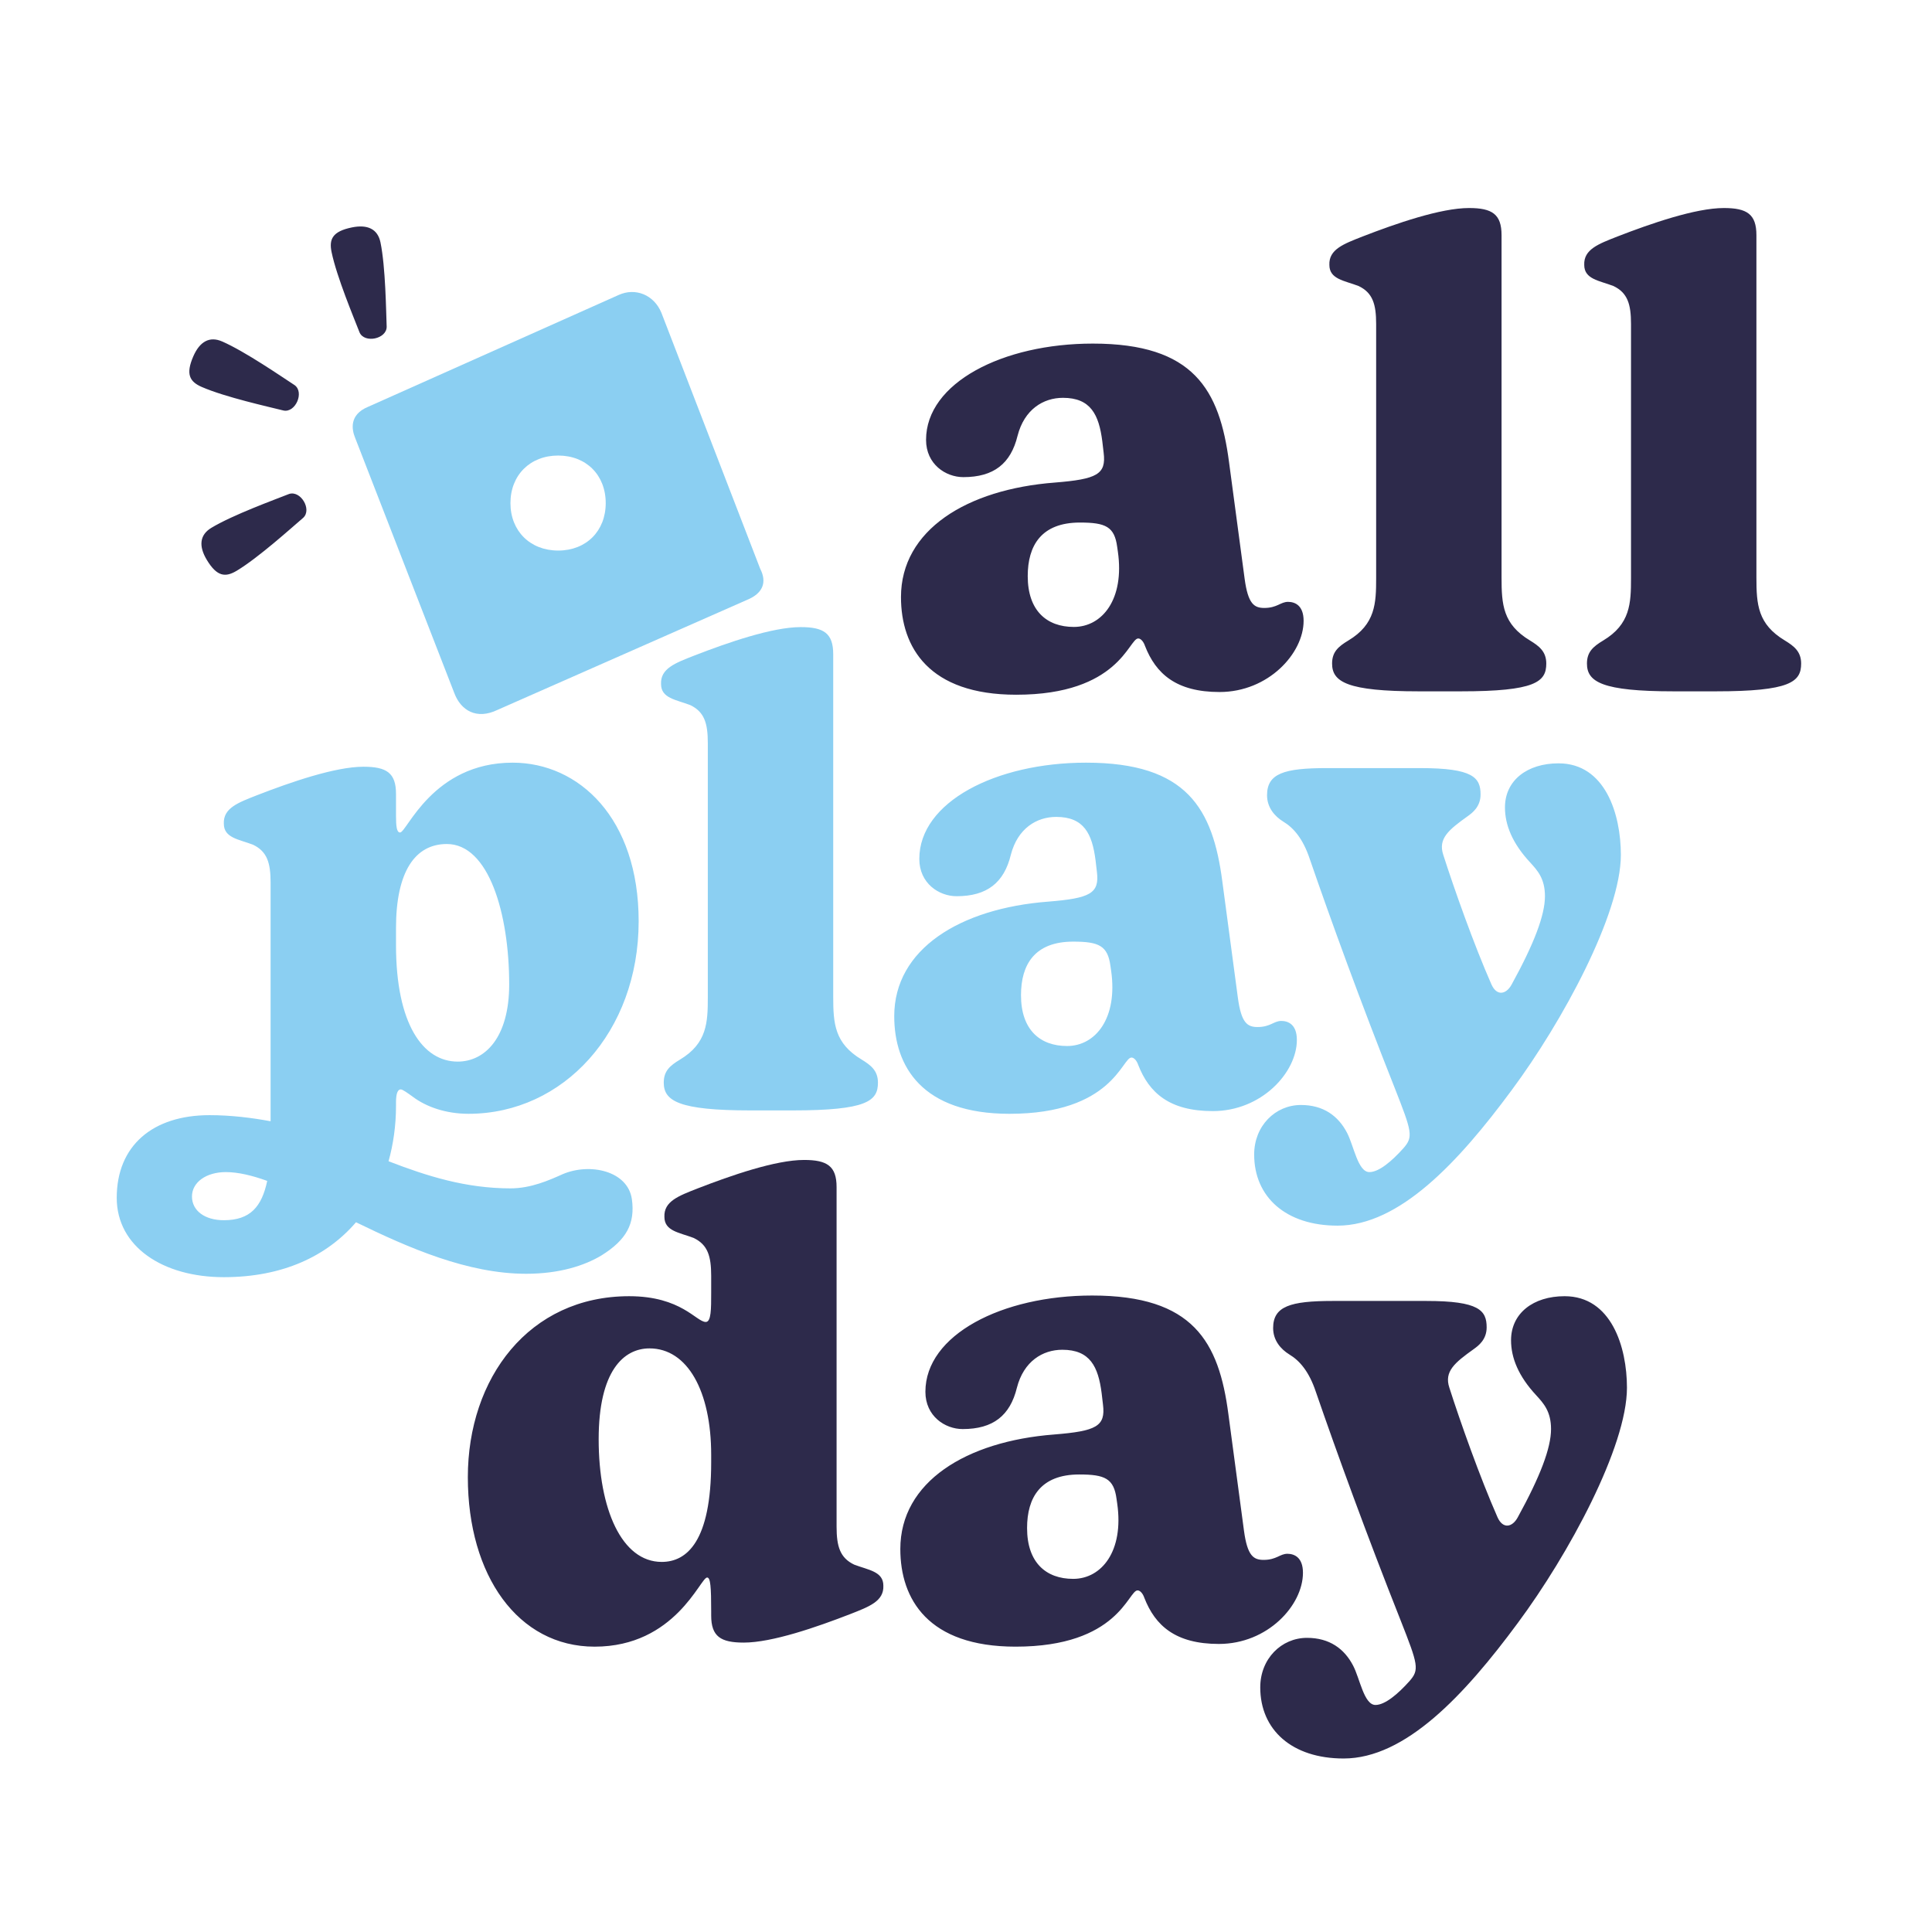
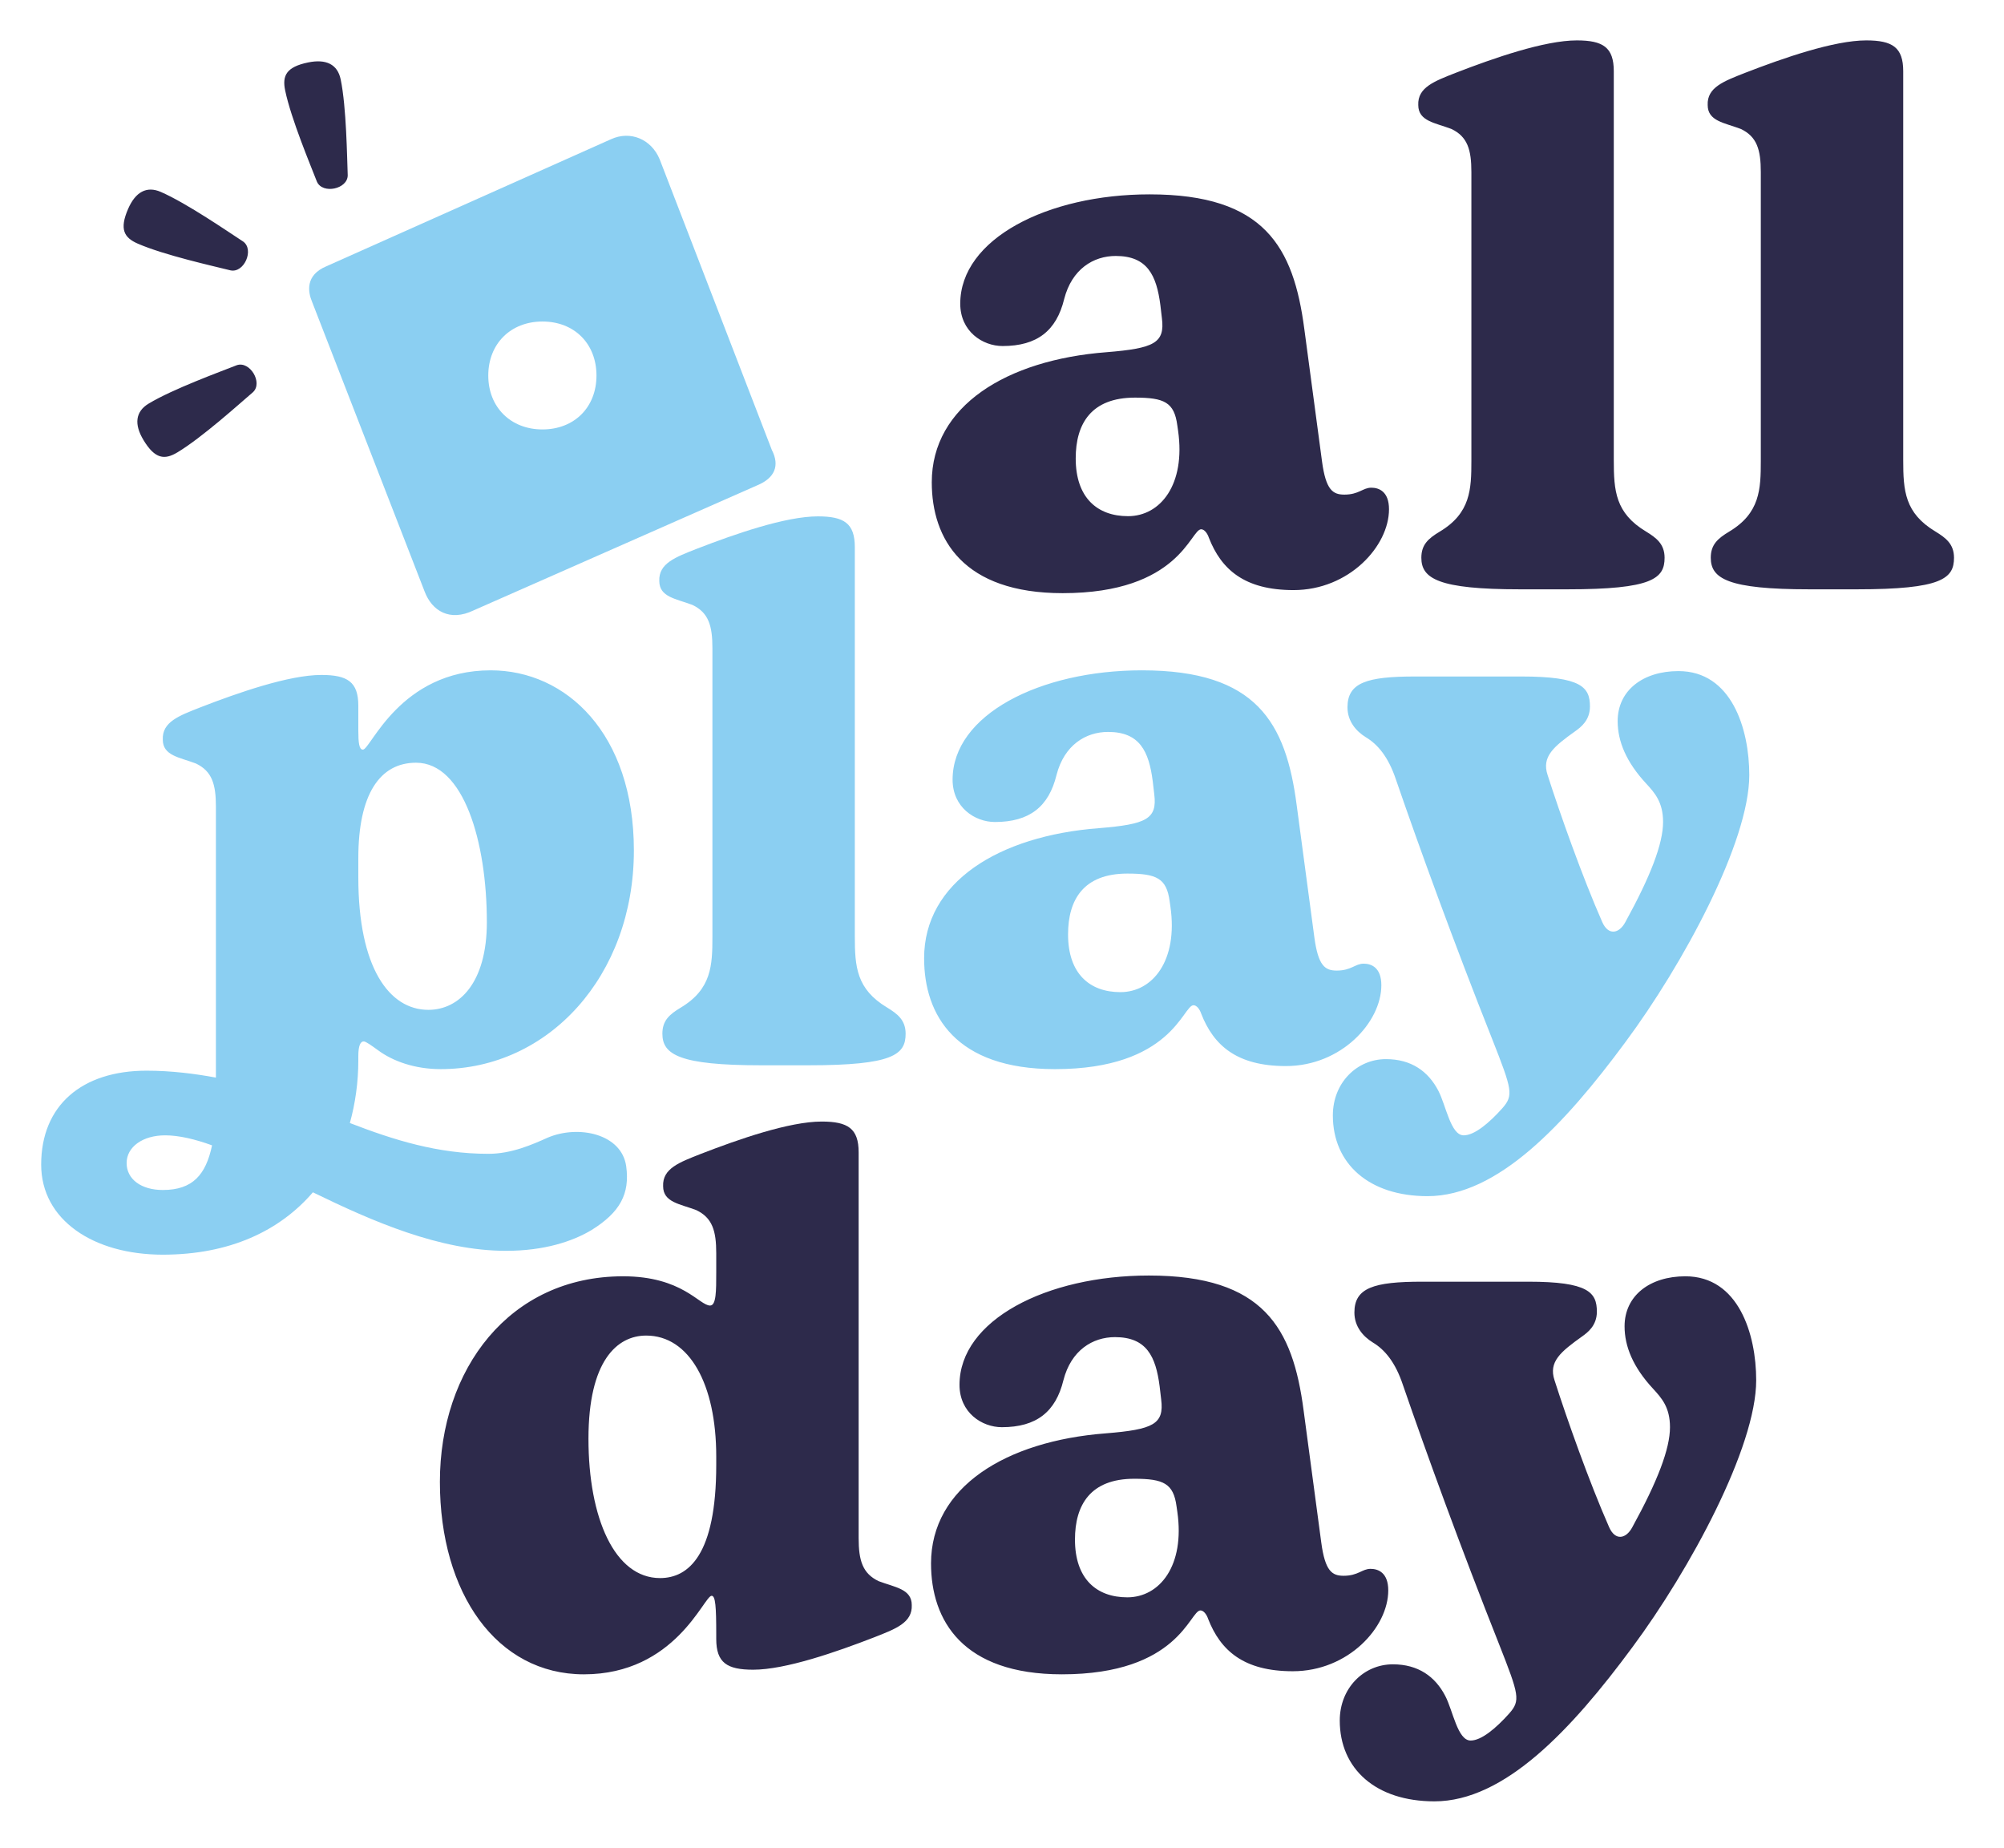
- <svg xmlns="http://www.w3.org/2000/svg" id="Layer_1" data-name="Layer 1" width="117.704mm" height="118.565mm" viewBox="0 0 333.65 336.09">
+ <svg xmlns="http://www.w3.org/2000/svg" id="Layer_1" data-name="Layer 1" viewBox="14 30 307 283">
  <defs>
    <style>
      .cls-1 {
        fill: #2d2a4b;
      }

      .cls-2 {
        fill: #8bcff2;
      }
    </style>
  </defs>
  <path class="cls-2" d="M20.308,208.379c0-9.081,6.25-14.386,16.154-14.386,3.774,0,7.429.47,10.614,1.06v-41.507c0-3.42-.59-5.425-3.067-6.604-2.475-.943-5.07-1.18-5.07-3.655-.118-2.712,2.477-3.657,5.777-4.952,5.779-2.242,13.561-4.954,18.514-4.954,4.01,0,5.662,1.062,5.662,4.717v3.774c0,1.885.118,2.947.707,2.947,1.178,0,5.66-12.146,19.574-12.146,11.556,0,21.933,9.669,21.933,27.593,0,19.223-13.089,33.49-29.598,33.49-3.892,0-7.312-1.178-9.669-2.947-.825-.59-1.77-1.297-2.122-1.297-.472,0-.825.59-.825,2.24v.707c0,3.302-.472,6.604-1.297,9.552,6.72,2.595,13.442,4.717,21.226,4.717,3.537,0,6.72-1.415,9.079-2.475,4.717-2.005,11.319-.59,12.027,4.362.59,4.245-.943,7.075-5.305,9.787-2.949,1.77-7.312,3.184-13.089,3.184-10.142,0-20.401-4.482-29.6-8.962-5.07,5.895-12.734,9.552-22.994,9.552-10.614,0-18.631-5.307-18.631-13.797ZM38.939,212.269c4.599,0,6.604-2.358,7.547-6.839-2.595-.943-5.07-1.533-7.194-1.533-3.42,0-5.895,1.77-5.895,4.245,0,2.477,2.24,4.127,5.542,4.127ZM88.583,171.233c0-12.262-3.537-24.409-10.849-24.409-5.542,0-8.842,4.835-8.842,14.622v2.949c0,13.797,4.715,20.281,10.73,20.281,4.717,0,8.962-4.127,8.962-13.444ZM149.905,184.324c1.533.943,2.83,1.885,2.83,4.008,0,3.184-1.887,4.835-14.859,4.835h-7.31c-12.499,0-15.094-1.65-15.094-4.835,0-2.005,1.06-2.947,2.83-4.008,4.717-2.832,4.835-6.487,4.835-10.849v-44.221c0-3.42-.59-5.425-3.067-6.602-2.475-.944-5.07-1.18-5.07-3.657-.118-2.712,2.477-3.655,5.777-4.952,5.779-2.24,13.561-4.952,18.514-4.952,4.01,0,5.662,1.06,5.662,4.717v59.55c0,4.715.235,8.135,4.952,10.967ZM155.568,176.777c0-11.674,11.437-18.751,26.768-19.928,7.31-.59,8.962-1.417,8.49-5.189l-.235-2.005c-.59-4.599-2.005-7.547-6.839-7.547-3.42,0-6.722,2.005-7.902,6.604-1.18,4.835-4.127,7.192-9.434,7.192-3.065,0-6.485-2.24-6.485-6.485,0-9.906,13.324-16.746,29.008-16.746,17.571,0,22.051,8.019,23.703,20.636l2.712,20.283c.59,4.362,1.65,5.07,3.42,5.07,2.24,0,2.83-1.06,4.127-1.06,1.178,0,2.712.59,2.712,3.302,0,5.66-6.132,12.382-14.623,12.382-7.547,0-11.084-3.184-12.971-8.019-.235-.707-.707-1.297-1.178-1.297-1.652,0-3.302,9.787-21.226,9.787-15.211,0-20.046-8.254-20.046-16.979ZM193.303,168.875l-.119-.825c-.47-3.537-2.005-4.245-6.485-4.245-6.722,0-9.079,4.008-9.079,9.315,0,6.014,3.302,8.844,8.017,8.844,4.954,0,8.844-4.835,7.666-13.089ZM218.185,200.832c0-4.954,3.657-8.609,8.137-8.609,3.892,0,6.487,1.887,8.019,4.835,1.18,2.24,1.887,6.839,3.89,6.839,1.652,0,3.892-1.887,5.897-4.127,1.77-2.005,1.533-2.83-1.533-10.612-5.897-14.859-11.084-29.127-14.741-39.739-1.178-3.537-2.83-5.425-4.598-6.487-1.534-.943-2.83-2.475-2.83-4.598,0-3.774,2.947-4.717,10.377-4.717h16.272c9.199,0,10.496,1.65,10.496,4.598,0,2.122-1.415,3.184-2.242,3.774-3.3,2.358-5.188,3.892-4.245,6.722,1.887,5.895,5.307,15.564,8.372,22.521.944,2.124,2.595,1.77,3.539,0,3.89-7.075,5.777-12.027,5.777-15.329,0-3.065-1.297-4.48-2.595-5.895-3.065-3.302-4.362-6.487-4.362-9.552,0-4.717,3.892-7.666,9.315-7.666,8.137,0,10.849,8.844,10.849,15.921,0,10.259-10.142,29.008-18.984,40.917-9.316,12.619-19.576,23.585-30.307,23.585-8.962,0-14.504-4.954-14.504-12.382ZM132.243,98.925l-17.187-44.53c-1.286-3.096-4.5-4.422-7.449-3.073l-43.587,19.454c-3.303,1.373-2.831,3.963-2.231,5.407l17.247,44.384c1.14,3.036,3.882,4.679,7.509,2.928l43.467-19.163c2.682-1.115,3.466-3.016,2.231-5.407ZM97.1,95.775c-4.87,0-8.299-3.407-8.299-8.253,0-4.87,3.429-8.276,8.299-8.276,4.893,0,8.276,3.406,8.276,8.276,0,4.847-3.383,8.253-8.276,8.253Z" />
  <path class="cls-1" d="M156.741,103.874c0-11.674,11.437-18.751,26.768-19.928,7.31-.59,8.962-1.417,8.49-5.189l-.235-2.005c-.59-4.599-2.005-7.547-6.839-7.547-3.42,0-6.722,2.005-7.902,6.604-1.18,4.835-4.127,7.192-9.434,7.192-3.065,0-6.485-2.24-6.485-6.485,0-9.906,13.324-16.746,29.008-16.746,17.571,0,22.051,8.019,23.703,20.636l2.712,20.283c.59,4.362,1.65,5.07,3.42,5.07,2.24,0,2.83-1.06,4.127-1.06,1.178,0,2.712.59,2.712,3.302,0,5.66-6.132,12.382-14.623,12.382-7.547,0-11.084-3.184-12.971-8.019-.235-.707-.707-1.297-1.178-1.297-1.652,0-3.302,9.787-21.226,9.787-15.211,0-20.046-8.254-20.046-16.979ZM194.475,95.972l-.119-.825c-.47-3.537-2.005-4.245-6.485-4.245-6.722,0-9.079,4.008-9.079,9.315,0,6.014,3.302,8.844,8.017,8.844,4.954,0,8.844-4.835,7.666-13.089ZM266.174,111.421c1.533.943,2.83,1.885,2.83,4.008,0,3.184-1.887,4.835-14.859,4.835h-7.31c-12.499,0-15.094-1.65-15.094-4.835,0-2.005,1.06-2.947,2.83-4.008,4.717-2.832,4.835-6.487,4.835-10.849v-44.221c0-3.42-.59-5.425-3.067-6.602-2.475-.944-5.07-1.18-5.07-3.657-.118-2.712,2.477-3.655,5.777-4.952,5.779-2.24,13.561-4.952,18.514-4.952,4.01,0,5.662,1.06,5.662,4.717v59.55c0,4.715.235,8.135,4.952,10.967ZM310.512,111.421c1.533.943,2.83,1.885,2.83,4.008,0,3.184-1.887,4.835-14.859,4.835h-7.31c-12.499,0-15.094-1.65-15.094-4.835,0-2.005,1.06-2.947,2.83-4.008,4.717-2.832,4.835-6.487,4.835-10.849v-44.221c0-3.42-.59-5.425-3.067-6.602-2.475-.944-5.07-1.18-5.07-3.657-.118-2.712,2.477-3.655,5.777-4.952,5.779-2.24,13.561-4.952,18.514-4.952,4.01,0,5.662,1.06,5.662,4.717v59.55c0,4.715.235,8.135,4.952,10.967ZM81.389,256.972c0-17.216,10.614-31.485,28.065-31.485,9.081,0,11.674,4.48,13.326,4.48.943,0,.943-2.24.943-5.07v-2.947c0-3.42-.59-5.425-3.065-6.604-2.477-.943-5.072-1.18-5.072-3.655-.118-2.712,2.477-3.655,5.779-4.952,5.777-2.242,13.559-4.954,18.514-4.954,4.01,0,5.66,1.062,5.66,4.717v59.078c0,3.42.59,5.425,3.065,6.604,2.477.943,5.072,1.18,5.072,3.655.118,2.712-2.477,3.657-5.779,4.954-5.777,2.24-13.559,4.952-18.514,4.952-4.008,0-5.66-1.062-5.66-4.717v-.707c0-4.245-.118-5.897-.707-5.897-1.18,0-5.542,12.029-19.574,12.029-13.326,0-22.053-12.382-22.053-29.48ZM123.723,254.377v-1.297c0-11.084-4.127-18.514-10.73-18.514-4.482,0-8.844,3.892-8.844,15.801,0,12.146,4.008,21.343,10.967,21.343,4.362,0,8.607-3.537,8.607-17.334ZM156.627,269.471c0-11.674,11.437-18.749,26.768-19.928,7.31-.59,8.962-1.415,8.49-5.189l-.235-2.003c-.59-4.599-2.005-7.547-6.839-7.547-3.42,0-6.722,2.003-7.902,6.602-1.18,4.835-4.127,7.194-9.434,7.194-3.065,0-6.485-2.242-6.485-6.487,0-9.905,13.324-16.744,29.008-16.744,17.571,0,22.051,8.017,23.703,20.636l2.712,20.281c.59,4.364,1.65,5.072,3.42,5.072,2.24,0,2.83-1.062,4.127-1.062,1.178,0,2.712.59,2.712,3.302,0,5.66-6.132,12.382-14.623,12.382-7.547,0-11.084-3.184-12.971-8.019-.235-.707-.707-1.296-1.178-1.296-1.652,0-3.302,9.787-21.226,9.787-15.211,0-20.046-8.254-20.046-16.981ZM194.361,261.571l-.119-.827c-.47-3.537-2.005-4.245-6.485-4.245-6.722,0-9.079,4.01-9.079,9.316,0,6.014,3.302,8.844,8.017,8.844,4.954,0,8.844-4.835,7.666-13.089ZM219.244,293.527c0-4.952,3.657-8.607,8.137-8.607,3.892,0,6.487,1.885,8.019,4.835,1.18,2.24,1.887,6.839,3.89,6.839,1.652,0,3.892-1.887,5.897-4.127,1.77-2.005,1.533-2.832-1.533-10.614-5.897-14.859-11.084-29.126-14.741-39.739-1.178-3.537-2.83-5.425-4.598-6.485-1.534-.944-2.83-2.477-2.83-4.599,0-3.773,2.947-4.717,10.377-4.717h16.272c9.199,0,10.496,1.652,10.496,4.599,0,2.122-1.415,3.184-2.242,3.773-3.3,2.359-5.188,3.892-4.245,6.722,1.887,5.897,5.307,15.566,8.372,22.523.944,2.122,2.595,1.77,3.539,0,3.89-7.075,5.777-12.029,5.777-15.329,0-3.067-1.297-4.482-2.595-5.897-3.065-3.302-4.362-6.485-4.362-9.552,0-4.717,3.892-7.665,9.315-7.665,8.137,0,10.849,8.844,10.849,15.919,0,10.259-10.142,29.008-18.984,40.919-9.316,12.617-19.576,23.583-30.307,23.583-8.962,0-14.504-4.952-14.504-12.382ZM57.684,43.852c-.467-2.251.163-3.592,3.502-4.284,2.757-.572,4.523.272,5.004,2.595.888,4.282.972,11.986,1.079,14.689-.014,2.123-3.86,2.921-4.717.979-.977-2.522-3.964-9.624-4.868-13.978ZM35.106,67.318c-2.107-.918-2.838-2.207-1.476-5.333,1.125-2.581,2.834-3.535,5.008-2.587,4.009,1.747,10.347,6.128,12.616,7.601,1.725,1.237.156,4.838-1.925,4.416-2.624-.658-10.147-2.321-14.223-4.098ZM41.182,99.286c-1.969,1.186-3.443,1.036-5.202-1.885-1.453-2.412-1.241-4.357.791-5.581,3.746-2.256,10.988-4.887,13.503-5.883,2.007-.69,4.034,2.675,2.486,4.127-2.056,1.758-7.768,6.928-11.577,9.223Z" />
</svg>
